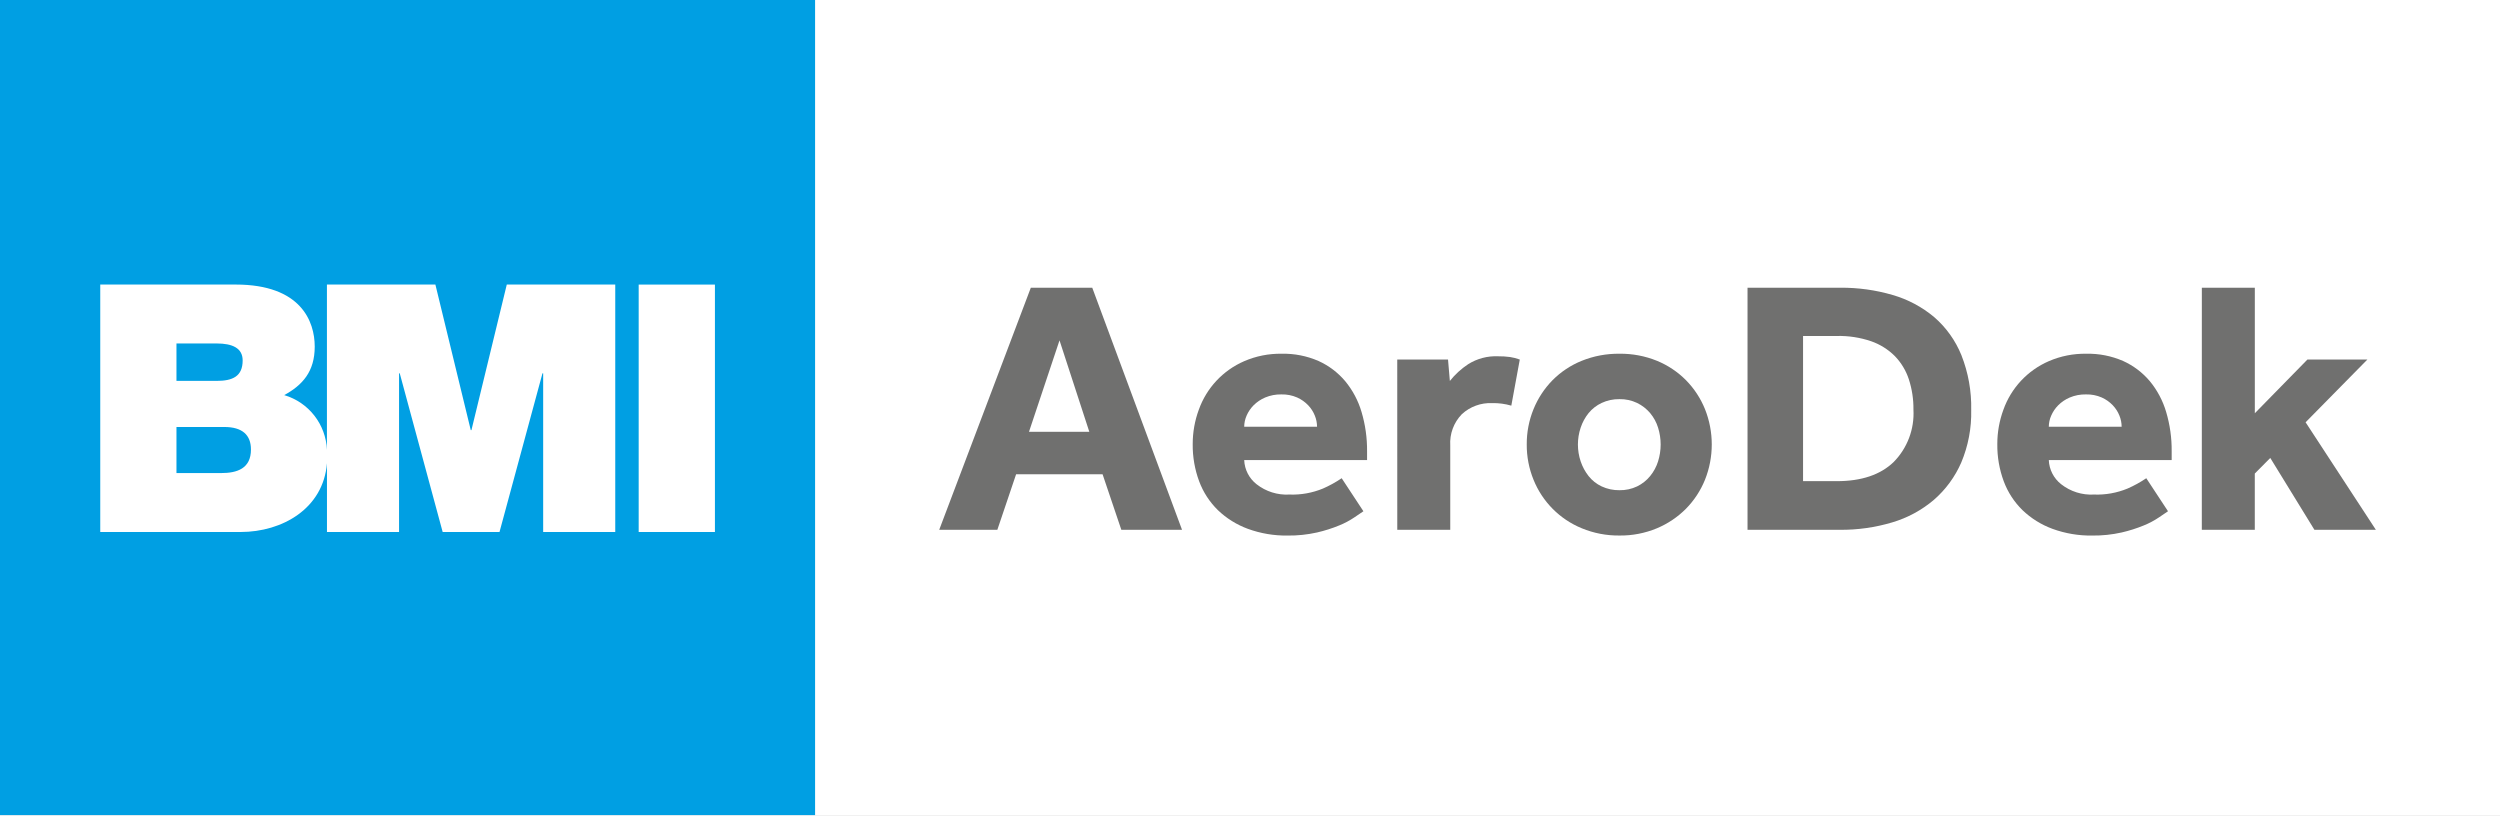
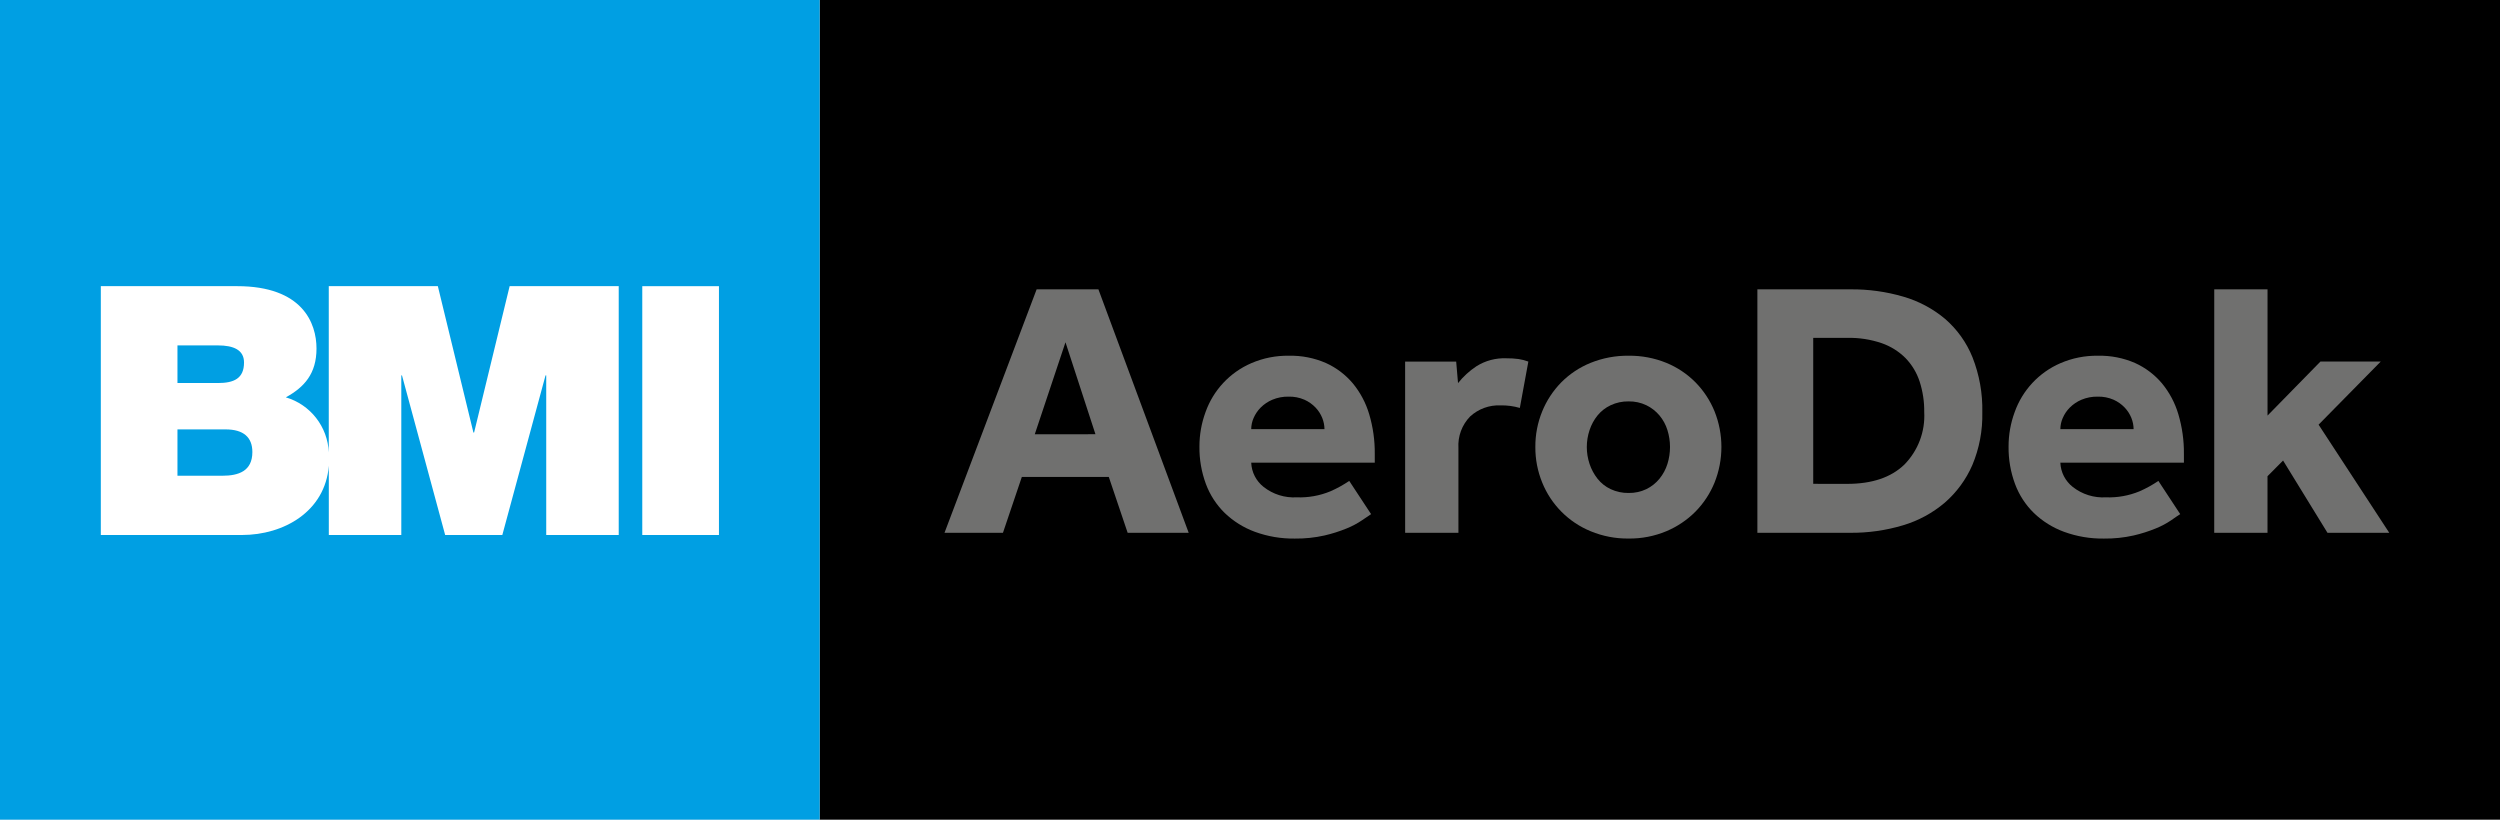
- <svg xmlns="http://www.w3.org/2000/svg" viewBox="0 0 306.719 100">
-   <rect id="bg_block" data-name="bg block" x="100" width="206.719" height="100" fill="#fff" />
-   <g id="AeroDek">
-     <path d="M126.469,35.3h7.537L145.02,65h-7.447l-2.3-6.812h-10.61L122.361,65H115.23Zm7.176,17.676-3.656-11.218-3.746,11.221Z" fill="#70706f" />
-     <path d="M167.273,62.724q-.361.224-1.084.735a10.055,10.055,0,0,1-1.872,1,17.412,17.412,0,0,1-2.731.869,15.61,15.61,0,0,1-3.612.378,13.635,13.635,0,0,1-4.874-.824,10.6,10.6,0,0,1-3.679-2.293,9.666,9.666,0,0,1-2.3-3.54,12.69,12.69,0,0,1-.79-4.564,12.135,12.135,0,0,1,.744-4.208,10.232,10.232,0,0,1,5.575-5.966,11.121,11.121,0,0,1,4.6-.912,10.728,10.728,0,0,1,4.514.889,9.3,9.3,0,0,1,3.272,2.472,10.658,10.658,0,0,1,2.009,3.785,16.387,16.387,0,0,1,.677,4.831v1.069H152.648a3.961,3.961,0,0,0,1.513,2.96,5.97,5.97,0,0,0,4.039,1.27,9.808,9.808,0,0,0,4.107-.735,14.215,14.215,0,0,0,2.3-1.269Zm-5.687-10.372a3.7,3.7,0,0,0-.271-1.358,3.982,3.982,0,0,0-.813-1.268,4.316,4.316,0,0,0-1.354-.958,4.573,4.573,0,0,0-1.941-.379,4.9,4.9,0,0,0-1.986.379,4.486,4.486,0,0,0-1.422.958,4.136,4.136,0,0,0-.858,1.268,3.47,3.47,0,0,0-.293,1.358Z" fill="#70706f" />
-     <path d="M171.425,44.112h6.229l.225,2.628a9.656,9.656,0,0,1,2.234-2.049,6.356,6.356,0,0,1,3.679-.979,10.292,10.292,0,0,1,1.467.089,5.831,5.831,0,0,1,1.2.311l-1.039,5.656a7.856,7.856,0,0,0-2.346-.312,5.168,5.168,0,0,0-3.724,1.358,5.075,5.075,0,0,0-1.422,3.851V65h-6.5Z" fill="#70706f" />
-     <path d="M187.313,54.532a11.278,11.278,0,0,1,.835-4.342,10.957,10.957,0,0,1,2.325-3.541,10.717,10.717,0,0,1,3.588-2.383,12,12,0,0,1,4.628-.868,11.84,11.84,0,0,1,4.6.868,10.759,10.759,0,0,1,3.564,2.383,10.918,10.918,0,0,1,2.324,3.539,11.7,11.7,0,0,1,0,8.683,10.923,10.923,0,0,1-2.324,3.54,11.042,11.042,0,0,1-3.564,2.4,11.577,11.577,0,0,1-4.6.891,11.736,11.736,0,0,1-4.628-.891,10.783,10.783,0,0,1-5.913-5.944A11.264,11.264,0,0,1,187.313,54.532Zm11.375,5.61a4.829,4.829,0,0,0,2.167-.468,4.752,4.752,0,0,0,1.6-1.268,5.4,5.4,0,0,0,.97-1.8,6.927,6.927,0,0,0,0-4.14,5.152,5.152,0,0,0-.97-1.782,4.894,4.894,0,0,0-1.6-1.246,4.829,4.829,0,0,0-2.167-.468,4.969,4.969,0,0,0-2.189.468,4.582,4.582,0,0,0-1.6,1.246,5.672,5.672,0,0,0-.97,1.782,6.5,6.5,0,0,0,0,4.14,5.964,5.964,0,0,0,.97,1.8,4.464,4.464,0,0,0,1.6,1.268A4.983,4.983,0,0,0,198.688,60.142Z" fill="#70706f" />
-     <path d="M214.4,35.3h11.37a22.218,22.218,0,0,1,6.432.89,13.976,13.976,0,0,1,5.1,2.716,12.253,12.253,0,0,1,3.34,4.676,17.288,17.288,0,0,1,1.2,6.723,15.7,15.7,0,0,1-1.218,6.436,12.859,12.859,0,0,1-3.364,4.587,14.038,14.038,0,0,1-5.1,2.76,21.715,21.715,0,0,1-6.432.913H214.4Zm10.968,23.732q4.513,0,6.951-2.338a8.487,8.487,0,0,0,2.437-6.436,11.579,11.579,0,0,0-.563-3.717,7.423,7.423,0,0,0-1.716-2.85,7.693,7.693,0,0,0-2.911-1.825,12.225,12.225,0,0,0-4.2-.647h-4.153V59.027Z" fill="#70706f" />
-     <path d="M265.987,62.724q-.362.224-1.083.735a10.063,10.063,0,0,1-1.873,1,17.413,17.413,0,0,1-2.731.869,15.608,15.608,0,0,1-3.611.378,13.636,13.636,0,0,1-4.875-.824,10.6,10.6,0,0,1-3.679-2.293,9.666,9.666,0,0,1-2.3-3.54,12.711,12.711,0,0,1-.79-4.564,12.113,12.113,0,0,1,.745-4.208,10.232,10.232,0,0,1,5.575-5.966,11.12,11.12,0,0,1,4.6-.912,10.745,10.745,0,0,1,4.515.889,9.319,9.319,0,0,1,3.272,2.472,10.682,10.682,0,0,1,2.009,3.785,16.386,16.386,0,0,1,.676,4.831v1.069H251.363a3.957,3.957,0,0,0,1.512,2.96,5.971,5.971,0,0,0,4.04,1.27,9.808,9.808,0,0,0,4.107-.735,14.2,14.2,0,0,0,2.3-1.269ZM260.3,52.352a3.7,3.7,0,0,0-.271-1.358,3.965,3.965,0,0,0-.813-1.268,4.316,4.316,0,0,0-1.354-.958,4.573,4.573,0,0,0-1.941-.379,4.9,4.9,0,0,0-1.985.379,4.475,4.475,0,0,0-1.422.958,4.1,4.1,0,0,0-.858,1.268,3.434,3.434,0,0,0-.293,1.358Z" fill="#70706f" />
-     <path d="M270.139,35.3h6.5V50.7l6.455-6.591h7.356l-7.582,7.7L291.489,65h-7.538l-5.416-8.816-1.9,1.915V65h-6.5Z" fill="#70706f" />
+ <svg xmlns="http://www.w3.org/2000/svg" viewBox="0 0 305 100">
+   <rect id="whiteBox" x="100" width="205" height="100" />
+   <g id="AeroDek" fill="#70706f">
+     <path d="M126.469,35.3h7.537L145.02,65h-7.447l-2.3-6.812h-10.61L122.361,65H115.23Zm7.176,17.676-3.656-11.218-3.746,11.221Z" />
+     <path d="M167.273,62.724q-.361.224-1.084.735a10.055,10.055,0,0,1-1.872,1,17.412,17.412,0,0,1-2.731.869,15.61,15.61,0,0,1-3.612.378,13.635,13.635,0,0,1-4.874-.824,10.6,10.6,0,0,1-3.679-2.293,9.666,9.666,0,0,1-2.3-3.54,12.69,12.69,0,0,1-.79-4.564,12.135,12.135,0,0,1,.744-4.208,10.232,10.232,0,0,1,5.575-5.966,11.121,11.121,0,0,1,4.6-.912,10.728,10.728,0,0,1,4.514.889,9.3,9.3,0,0,1,3.272,2.472,10.658,10.658,0,0,1,2.009,3.785,16.387,16.387,0,0,1,.677,4.831v1.069H152.648a3.961,3.961,0,0,0,1.513,2.96,5.97,5.97,0,0,0,4.039,1.27,9.808,9.808,0,0,0,4.107-.735,14.215,14.215,0,0,0,2.3-1.269Zm-5.687-10.372a3.7,3.7,0,0,0-.271-1.358,3.982,3.982,0,0,0-.813-1.268,4.316,4.316,0,0,0-1.354-.958,4.573,4.573,0,0,0-1.941-.379,4.9,4.9,0,0,0-1.986.379,4.486,4.486,0,0,0-1.422.958,4.136,4.136,0,0,0-.858,1.268,3.47,3.47,0,0,0-.293,1.358Z" />
+     <path d="M171.425,44.112h6.229l.225,2.628a9.656,9.656,0,0,1,2.234-2.049,6.356,6.356,0,0,1,3.679-.979,10.292,10.292,0,0,1,1.467.089,5.831,5.831,0,0,1,1.2.311l-1.039,5.656a7.856,7.856,0,0,0-2.346-.312,5.168,5.168,0,0,0-3.724,1.358,5.075,5.075,0,0,0-1.422,3.851V65h-6.5Z" />
+     <path d="M187.313,54.532a11.278,11.278,0,0,1,.835-4.342,10.957,10.957,0,0,1,2.325-3.541,10.717,10.717,0,0,1,3.588-2.383,12,12,0,0,1,4.628-.868,11.84,11.84,0,0,1,4.6.868,10.759,10.759,0,0,1,3.564,2.383,10.918,10.918,0,0,1,2.324,3.539,11.7,11.7,0,0,1,0,8.683,10.923,10.923,0,0,1-2.324,3.54,11.042,11.042,0,0,1-3.564,2.4,11.577,11.577,0,0,1-4.6.891,11.736,11.736,0,0,1-4.628-.891,10.783,10.783,0,0,1-5.913-5.944A11.264,11.264,0,0,1,187.313,54.532Zm11.375,5.61a4.829,4.829,0,0,0,2.167-.468,4.752,4.752,0,0,0,1.6-1.268,5.4,5.4,0,0,0,.97-1.8,6.927,6.927,0,0,0,0-4.14,5.152,5.152,0,0,0-.97-1.782,4.894,4.894,0,0,0-1.6-1.246,4.829,4.829,0,0,0-2.167-.468,4.969,4.969,0,0,0-2.189.468,4.582,4.582,0,0,0-1.6,1.246,5.672,5.672,0,0,0-.97,1.782,6.5,6.5,0,0,0,0,4.14,5.964,5.964,0,0,0,.97,1.8,4.464,4.464,0,0,0,1.6,1.268A4.983,4.983,0,0,0,198.688,60.142Z" />
+     <path d="M214.4,35.3h11.37a22.218,22.218,0,0,1,6.432.89,13.976,13.976,0,0,1,5.1,2.716,12.253,12.253,0,0,1,3.34,4.676,17.288,17.288,0,0,1,1.2,6.723,15.7,15.7,0,0,1-1.218,6.436,12.859,12.859,0,0,1-3.364,4.587,14.038,14.038,0,0,1-5.1,2.76,21.715,21.715,0,0,1-6.432.913H214.4Zm10.968,23.732q4.513,0,6.951-2.338a8.487,8.487,0,0,0,2.437-6.436,11.579,11.579,0,0,0-.563-3.717,7.423,7.423,0,0,0-1.716-2.85,7.693,7.693,0,0,0-2.911-1.825,12.225,12.225,0,0,0-4.2-.647h-4.153V59.027Z" />
+     <path d="M265.987,62.724q-.362.224-1.083.735a10.063,10.063,0,0,1-1.873,1,17.413,17.413,0,0,1-2.731.869,15.608,15.608,0,0,1-3.611.378,13.636,13.636,0,0,1-4.875-.824,10.6,10.6,0,0,1-3.679-2.293,9.666,9.666,0,0,1-2.3-3.54,12.711,12.711,0,0,1-.79-4.564,12.113,12.113,0,0,1,.745-4.208,10.232,10.232,0,0,1,5.575-5.966,11.12,11.12,0,0,1,4.6-.912,10.745,10.745,0,0,1,4.515.889,9.319,9.319,0,0,1,3.272,2.472,10.682,10.682,0,0,1,2.009,3.785,16.386,16.386,0,0,1,.676,4.831v1.069H251.363a3.957,3.957,0,0,0,1.512,2.96,5.971,5.971,0,0,0,4.04,1.27,9.808,9.808,0,0,0,4.107-.735,14.2,14.2,0,0,0,2.3-1.269ZM260.3,52.352a3.7,3.7,0,0,0-.271-1.358,3.965,3.965,0,0,0-.813-1.268,4.316,4.316,0,0,0-1.354-.958,4.573,4.573,0,0,0-1.941-.379,4.9,4.9,0,0,0-1.985.379,4.475,4.475,0,0,0-1.422.958,4.1,4.1,0,0,0-.858,1.268,3.434,3.434,0,0,0-.293,1.358Z" />
+     <path d="M270.139,35.3h6.5V50.7l6.455-6.591h7.356l-7.582,7.7L291.489,65h-7.538l-5.416-8.816-1.9,1.915V65h-6.5Z" />
  </g>
  <g id="BMI">
    <rect width="100" height="100" fill="#009fe3" />
-     <g>
-       <path d="M62.176,34.911,57.84,52.77h-.084L53.417,34.911H40.11v20.28a7.315,7.315,0,0,0-5.239-6.716c2.255-1.235,3.742-2.891,3.742-5.953,0-3.1-1.7-7.611-9.693-7.611H12.3V65.27H29.515c5.121,0,10.16-2.878,10.6-8.443V65.27h8.844V45.8h.084L54.31,65.27h6.973L66.555,45.8h.085V65.27h8.844V34.911ZM21.65,42.139h4.933c1.913,0,3.188.554,3.188,2.084,0,1.956-1.233,2.507-3.188,2.507H21.65Zm5.485,15.9H21.65V52.386h5.867c2.211,0,3.272.978,3.272,2.763,0,2.339-1.7,2.891-3.655,2.891" fill="#fff" />
-       <rect x="78.358" y="34.914" width="9.354" height="30.356" fill="#fff" />
+     <g fill="white">
+       <path d="M62.176,34.911,57.84,52.77h-.084L53.417,34.911H40.11v20.28a7.315,7.315,0,0,0-5.239-6.716c2.255-1.235,3.742-2.891,3.742-5.953,0-3.1-1.7-7.611-9.693-7.611H12.3V65.27H29.515c5.121,0,10.16-2.878,10.6-8.443V65.27h8.844V45.8h.084L54.31,65.27h6.973L66.555,45.8h.085V65.27h8.844V34.911ZM21.65,42.139h4.933c1.913,0,3.188.554,3.188,2.084,0,1.956-1.233,2.507-3.188,2.507H21.65Zm5.485,15.9H21.65V52.386h5.867c2.211,0,3.272.978,3.272,2.763,0,2.339-1.7,2.891-3.655,2.891" />
+       <rect x="78.358" y="34.914" width="9.354" height="30.356" />
    </g>
  </g>
</svg>
